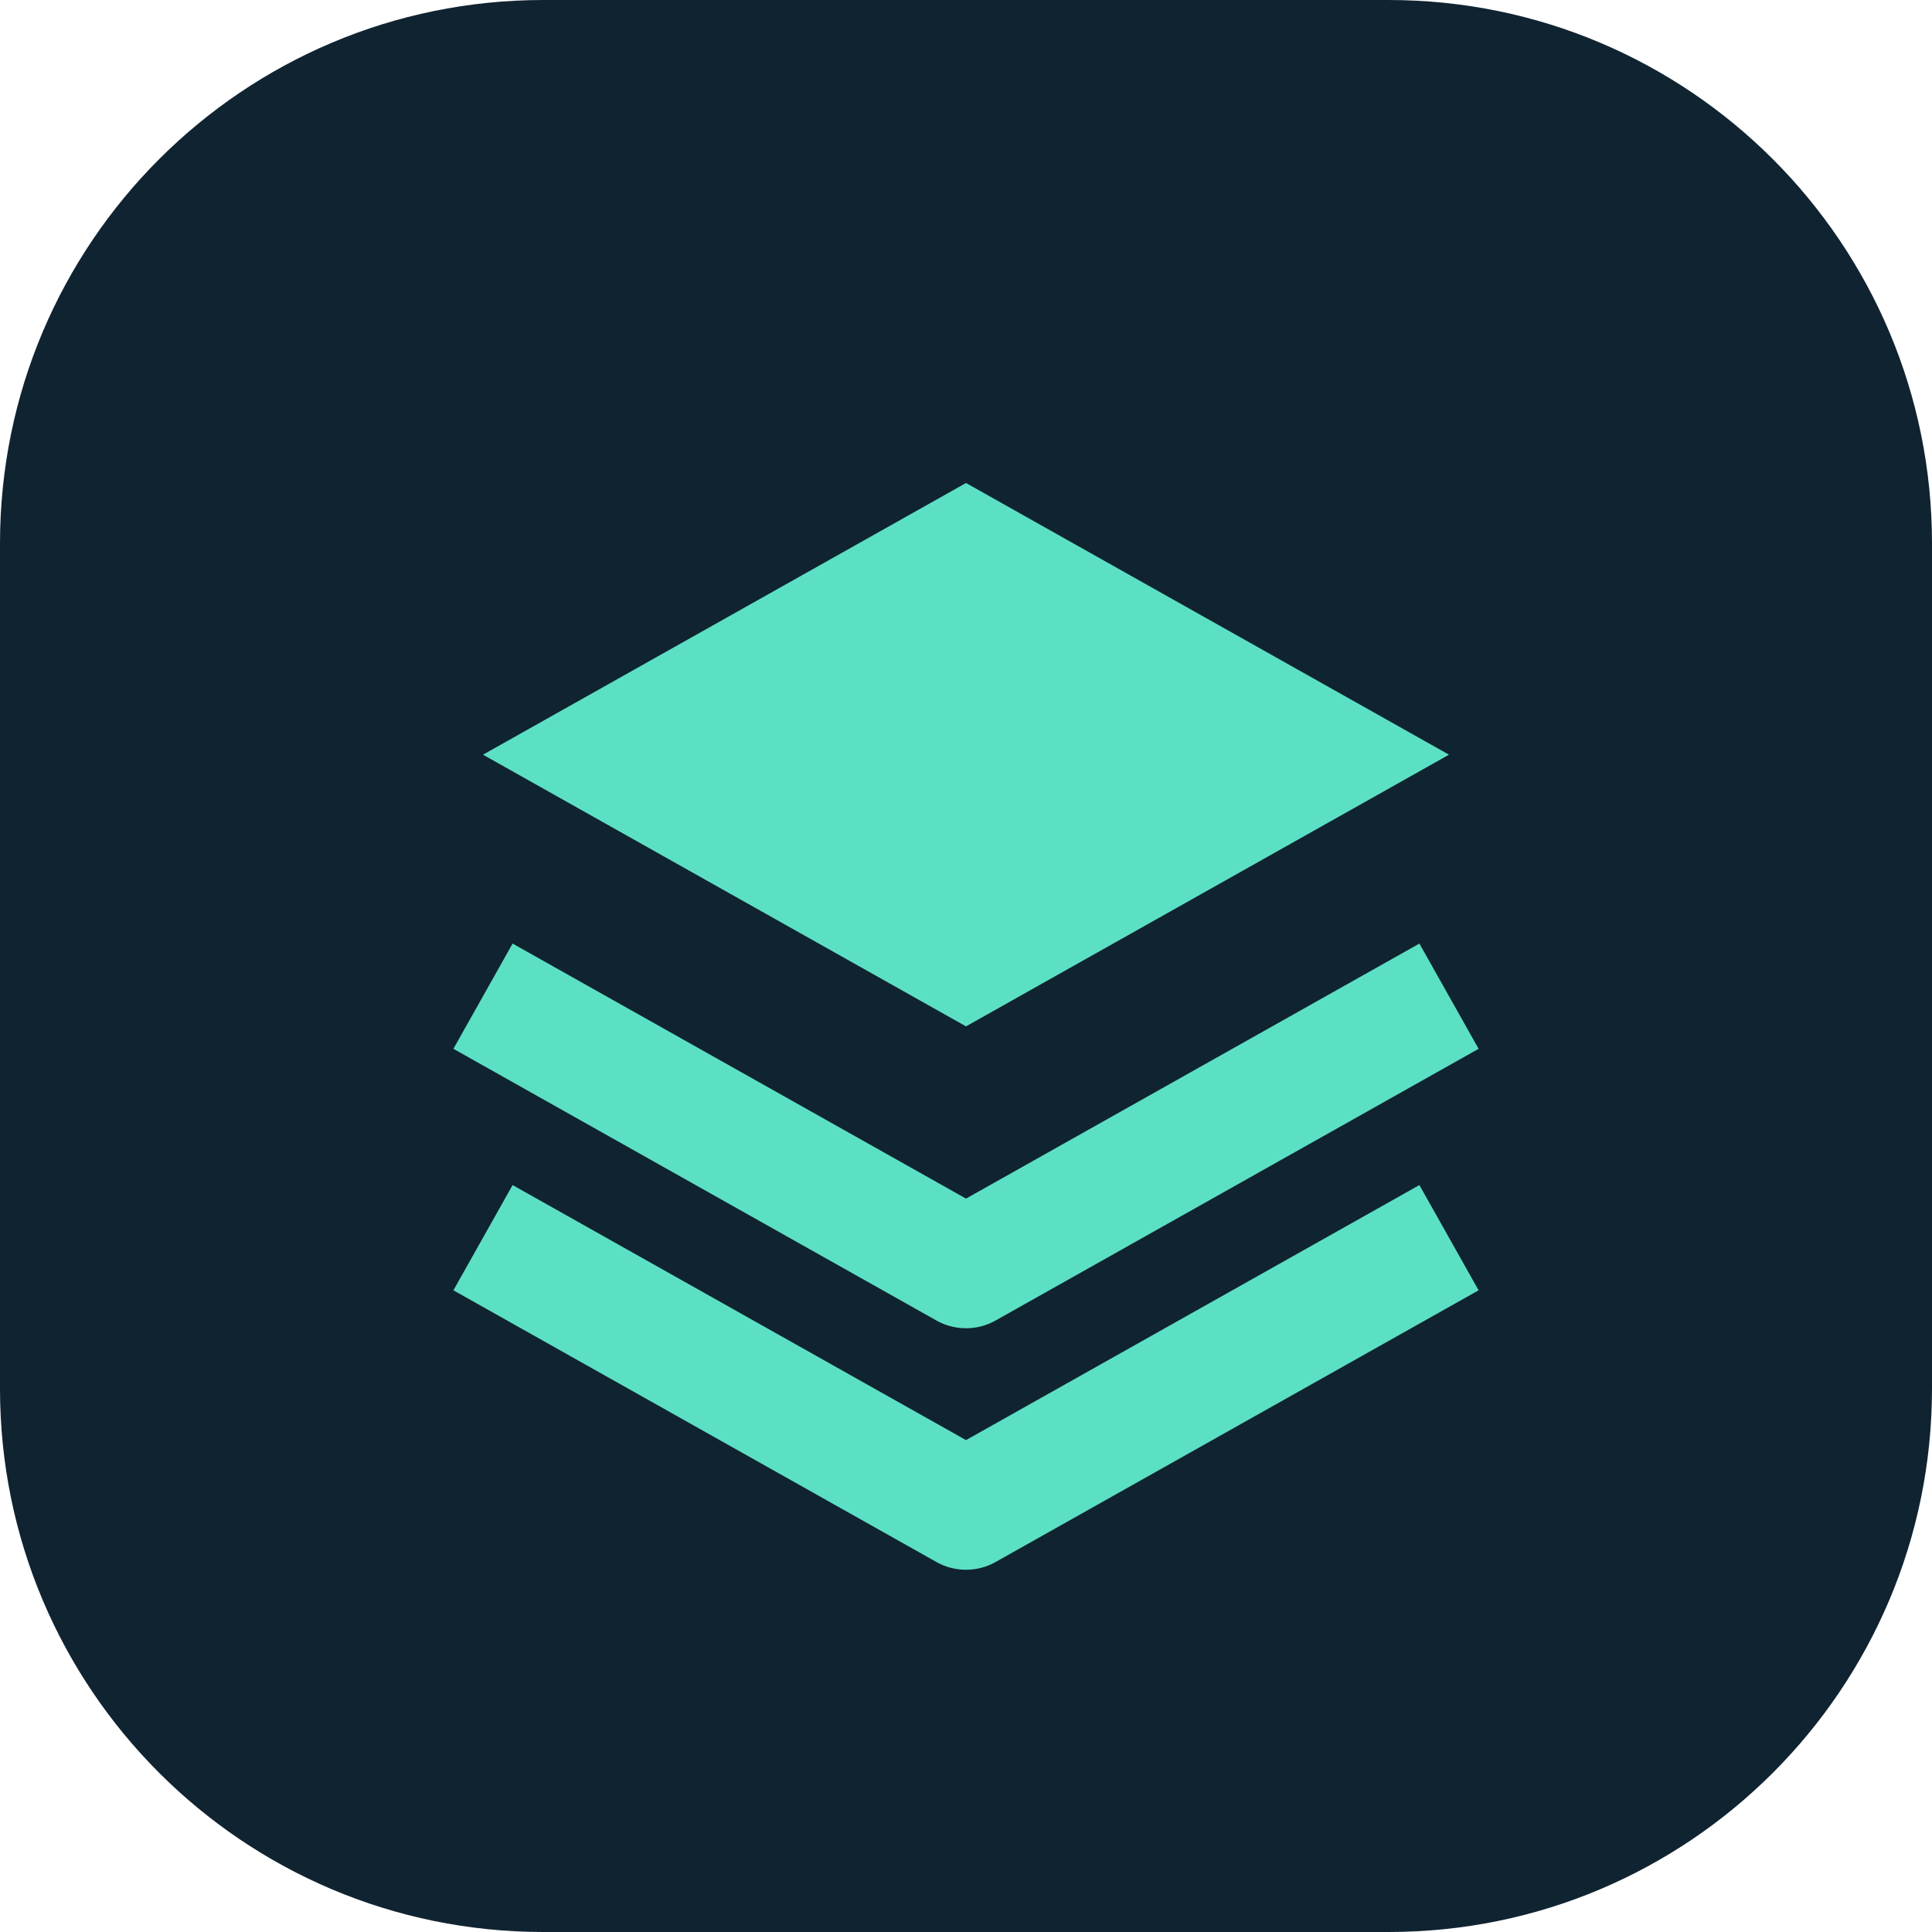
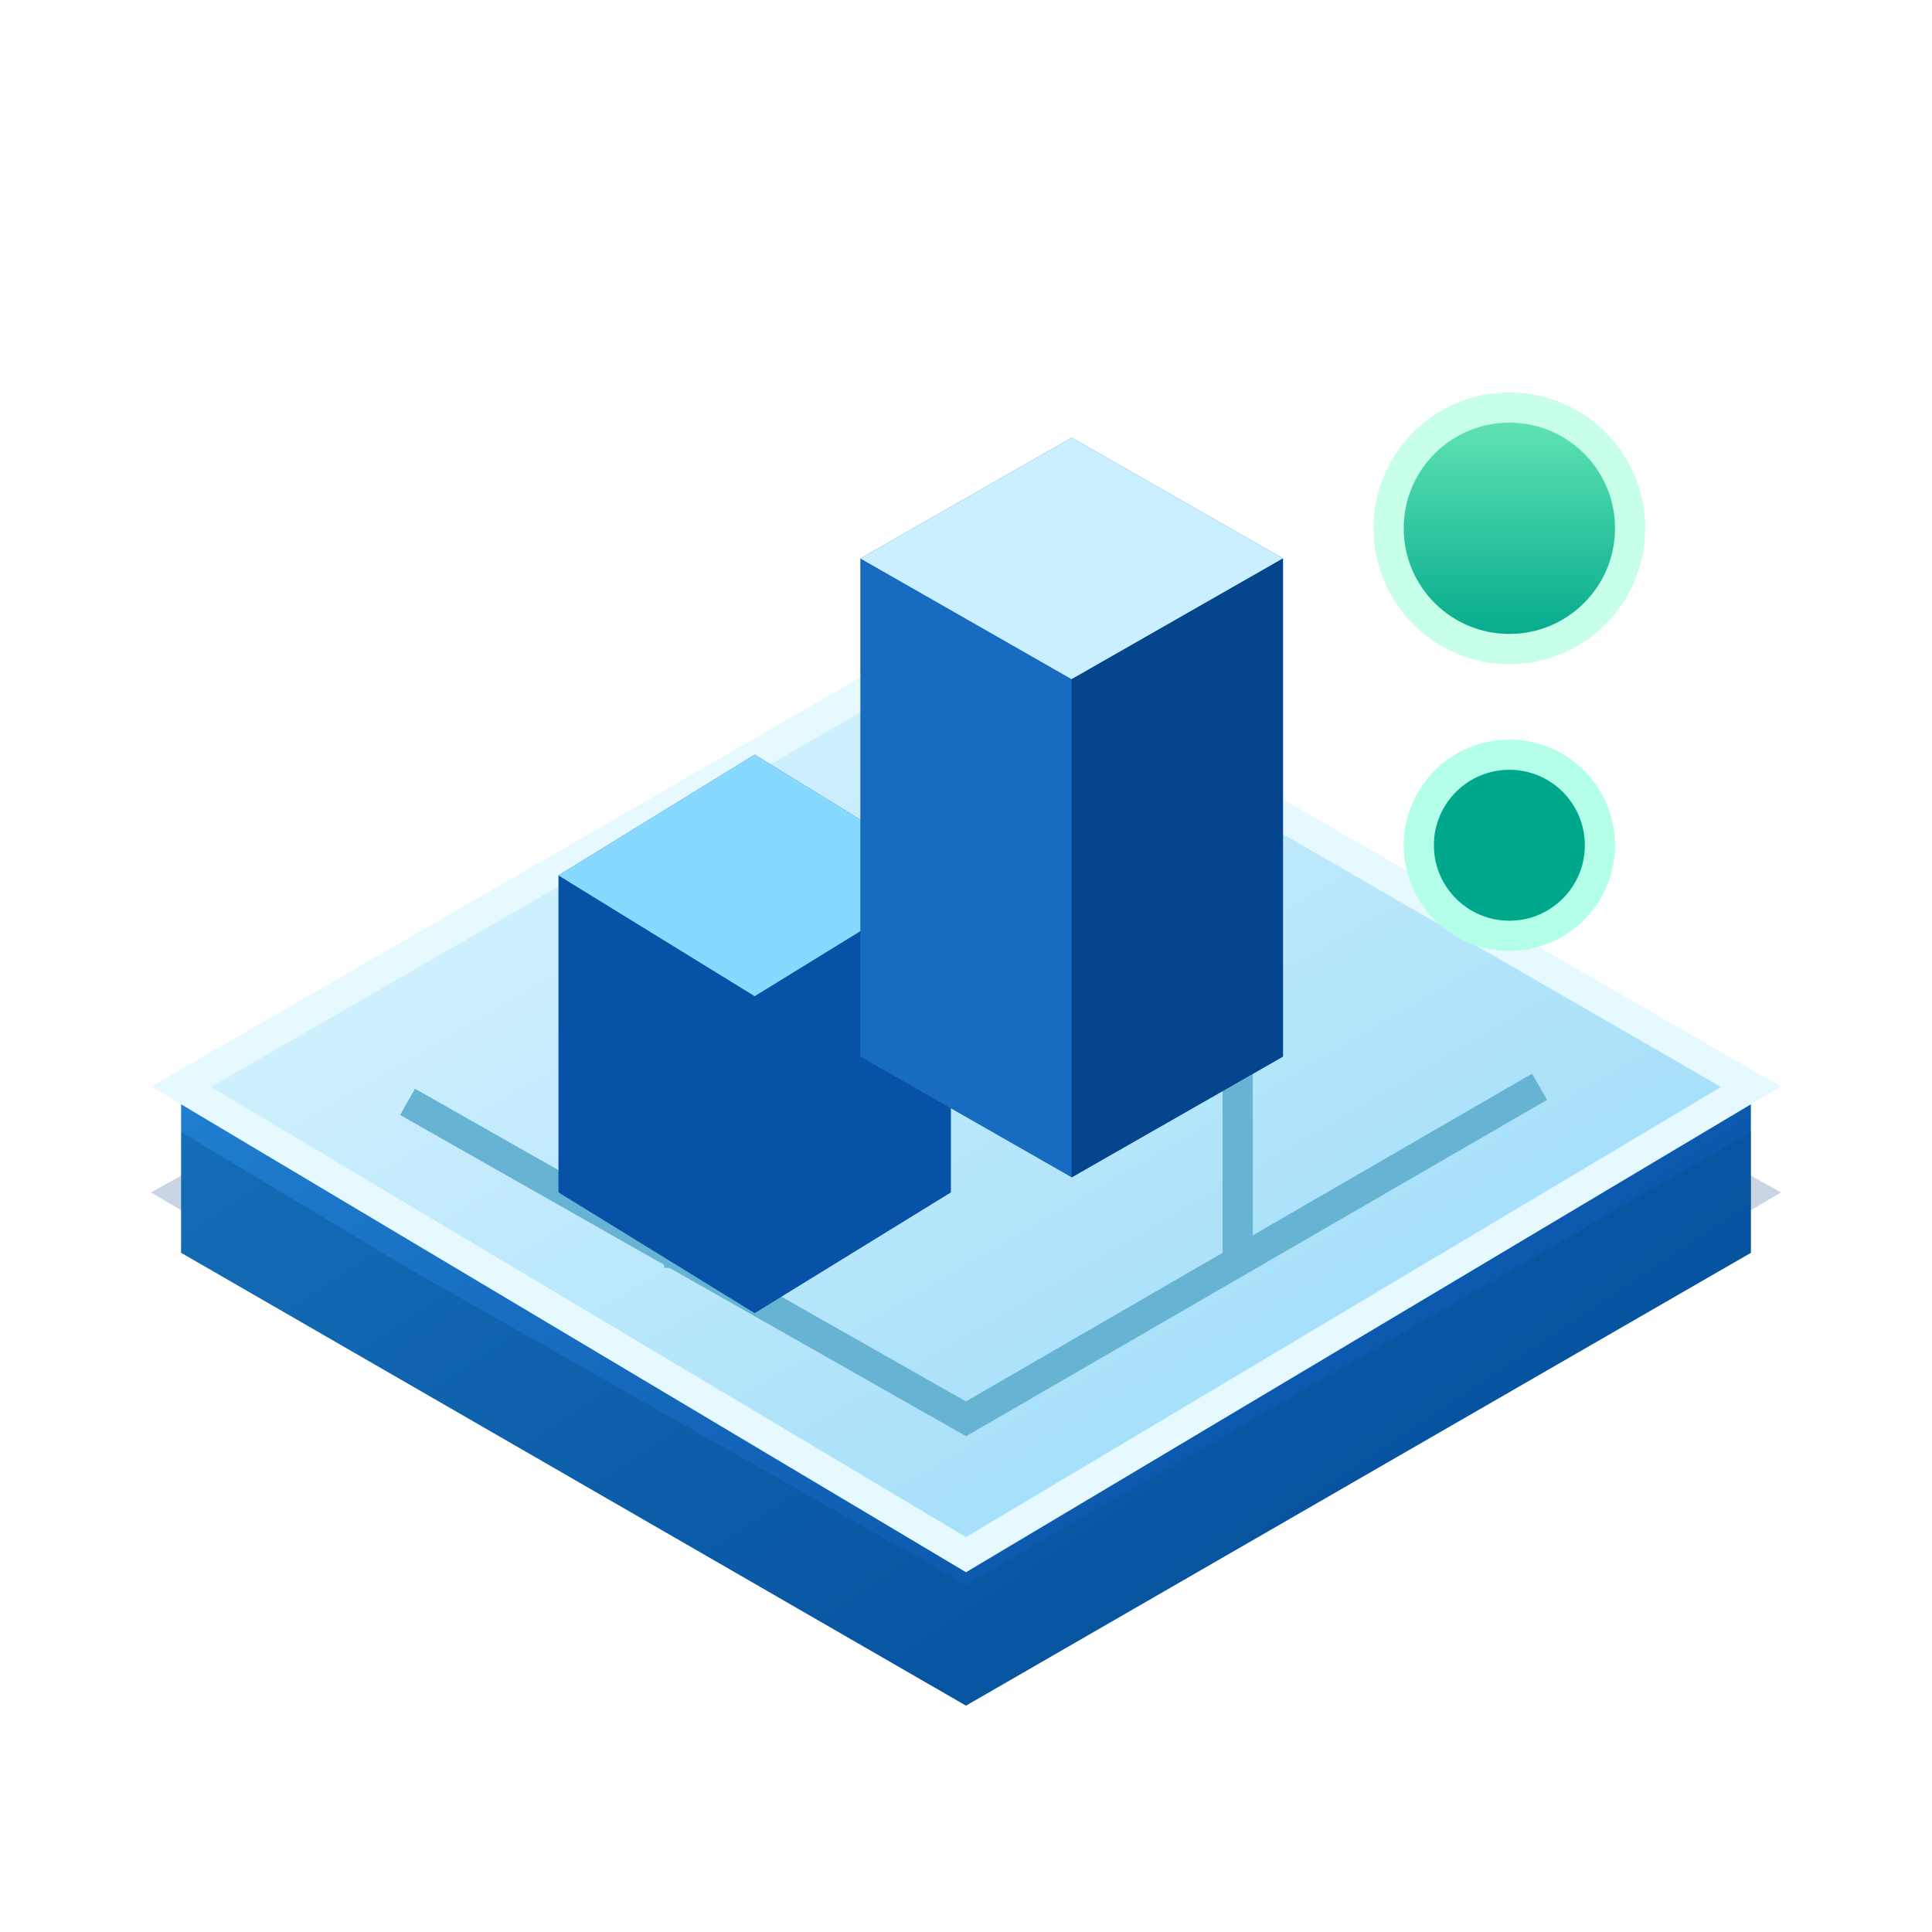
- <svg xmlns="http://www.w3.org/2000/svg" viewBox="0 0 64 64">
-   <rect width="64" height="64" rx="18" fill="#102331" />
-   <path d="M16 25 32 16l16 9-16 9z" fill="#5ce0c4" />
-   <path d="m16 33 16 9 16-9M16 41l16 9 16-9" fill="none" stroke="#5ce0c4" stroke-width="4" stroke-linejoin="round" />
+ <svg xmlns="http://www.w3.org/2000/svg" width="128" height="128" viewBox="0 0 128 128" role="img" aria-labelledby="title desc">
+   <defs>
+     <linearGradient id="tile" x1="0" y1="0" x2="1" y2="1">
+       <stop stop-color="#e3f7ff" />
+       <stop offset="1" stop-color="#91d8f8" />
+     </linearGradient>
+     <linearGradient id="edge" x1="0" y1="0" x2="1" y2="1">
+       <stop stop-color="#298ddd" />
+       <stop offset="1" stop-color="#00449b" />
+     </linearGradient>
+     <linearGradient id="green" x1="0" y1="0" x2="0" y2="1">
+       <stop stop-color="#65e6b6" />
+       <stop offset="1" stop-color="#00a88b" />
+     </linearGradient>
+   </defs>
+   <path d="M10 79 64 49 118 79 64 111Z" fill="#073b83" opacity=".22" />
+   <path d="M12 72 64 43 116 72 116 83 64 113 12 83Z" fill="url(#edge)" />
+   <path d="M12 72 64 42 116 72 64 103Z" fill="url(#tile)" stroke="#e6f9ff" stroke-width="2" />
+   <path d="M27 73 64 94 102 72M45 54 45 84M82 53 82 83" fill="none" stroke="#66b3d3" stroke-width="2" />
+   <path d="m37 58 13-8 13 8v21l-13 8-13-8z" fill="#0752a7" />
+   <path d="m37 58 13 8 13-8-13-8z" fill="#88d9ff" />
+   <path d="m57 37 14-8 14 8v33l-14 8-14-8z" fill="#176bc1" />
+   <path d="m57 37 14 8 14-8-14-8z" fill="#caefff" />
+   <path d="m71 45 14-8v33l-14 8Z" fill="#05458e" />
+   <path d="m27 84 37 21 52-30v8l-52 30-52-30v-8z" fill="#00518a" opacity=".35" />
+   <circle cx="100" cy="35" r="8" fill="url(#green)" stroke="#c7ffe9" stroke-width="2" />
+   <circle cx="100" cy="56" r="6" fill="#00a88b" stroke="#b4ffea" stroke-width="2" />
</svg>
